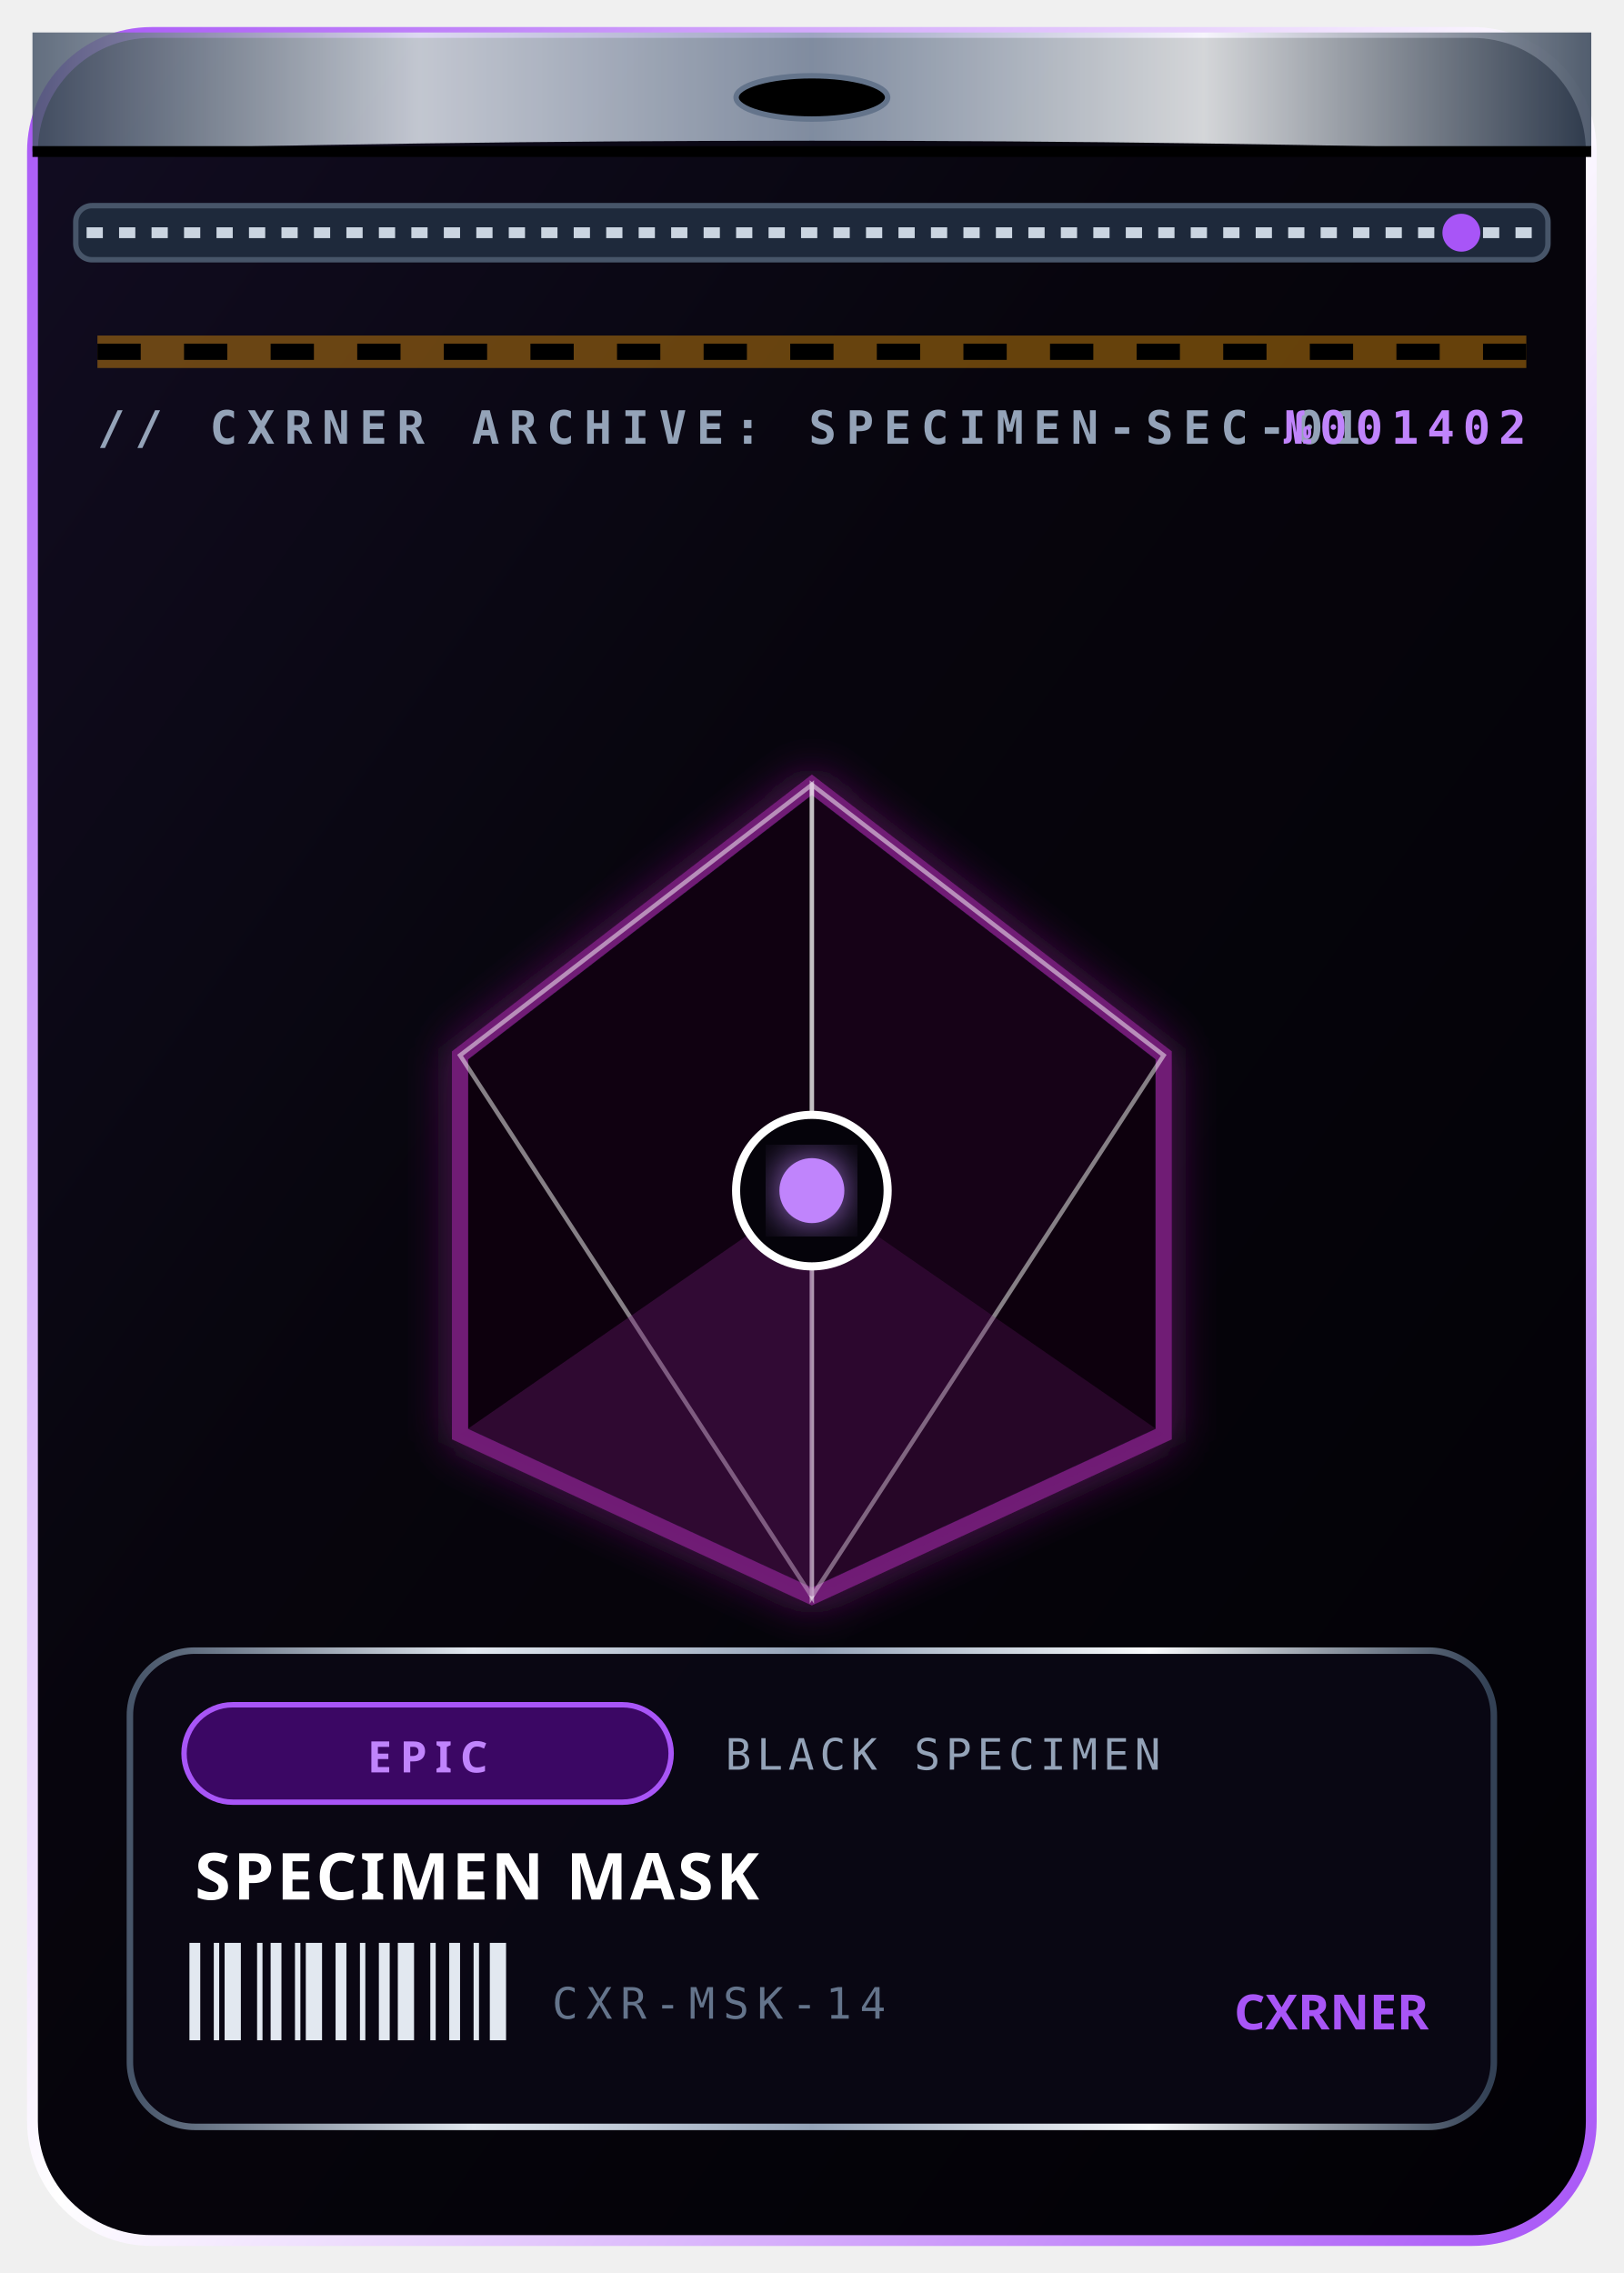
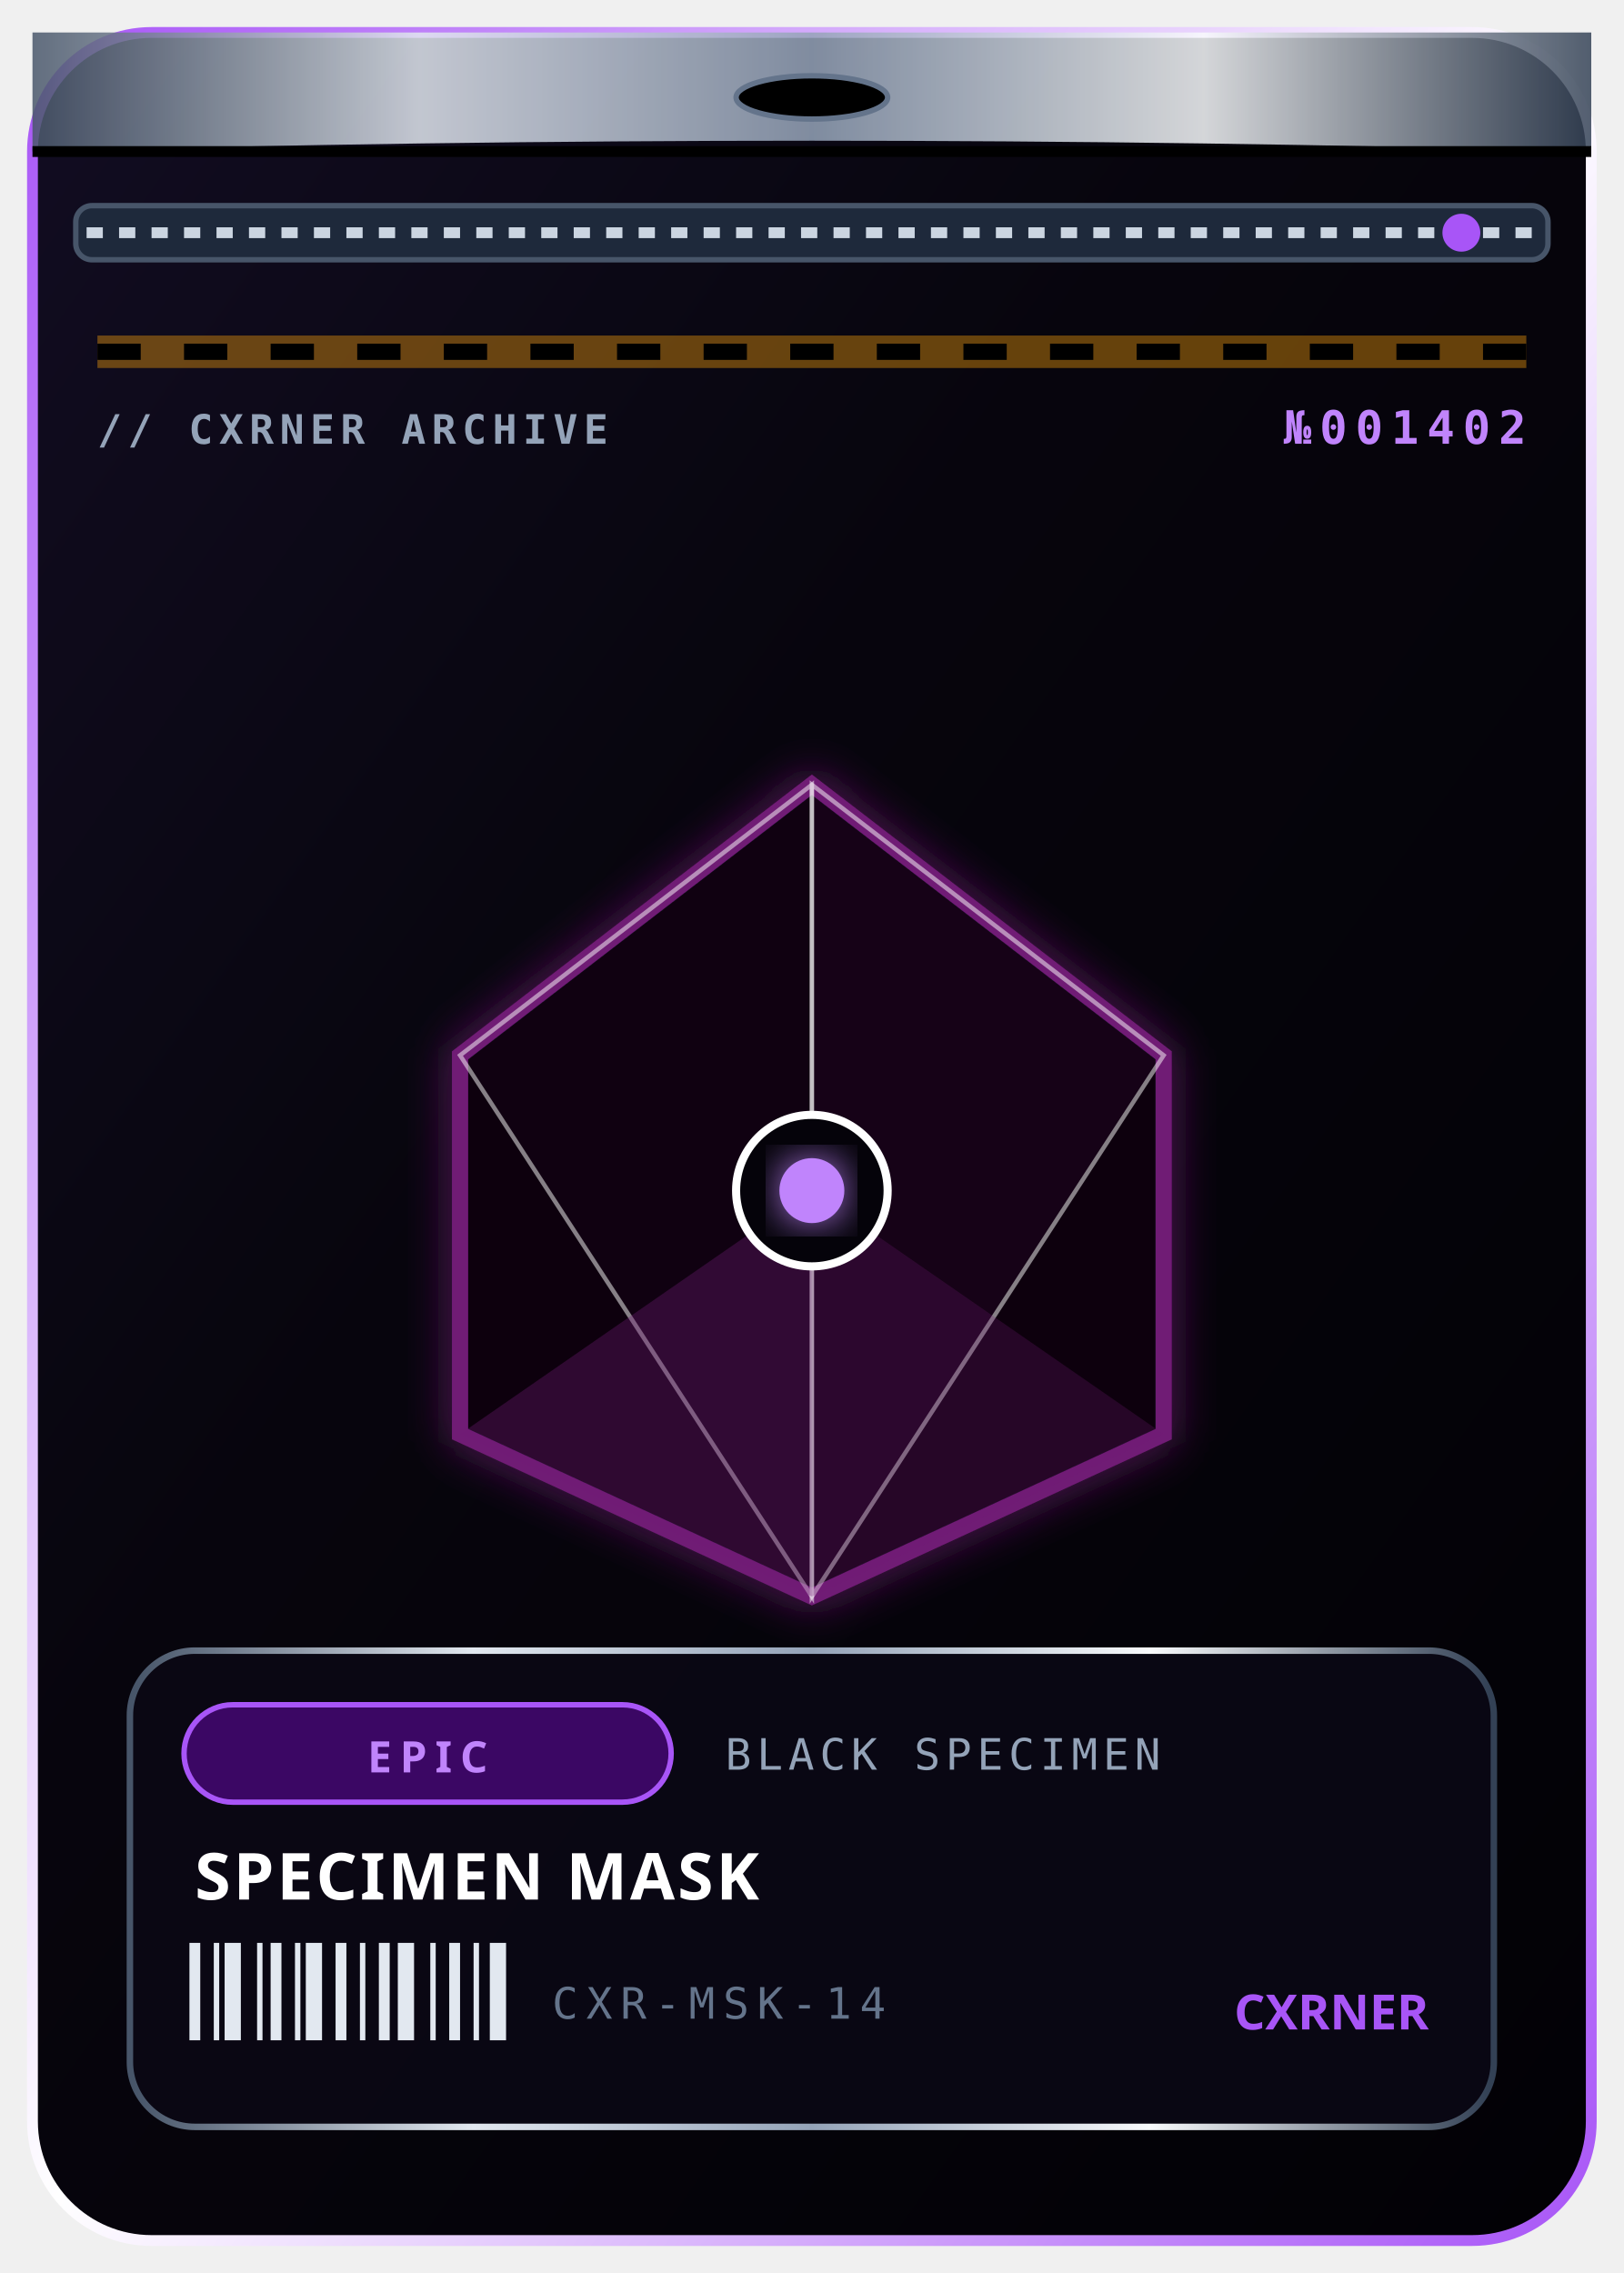
- <svg xmlns="http://www.w3.org/2000/svg" viewBox="0 0 300 420" width="100%" height="100%">
+ <svg xmlns="http://www.w3.org/2000/svg" viewBox="0 0 300 420" width="300" height="420">
  <defs>
    <filter id="glow" x="-20%" y="-20%" width="140%" height="140%">
      <feGaussianBlur stdDeviation="4" result="blur" />
      <feComposite in="SourceGraphic" in2="blur" operator="over" />
    </filter>
    <linearGradient id="bg_grad" x1="0%" y1="0%" x2="100%" y2="100%">
      <stop offset="0%" stop-color="#120D22" />
      <stop offset="40%" stop-color="#07050D" />
      <stop offset="100%" stop-color="#020105" />
    </linearGradient>
    <linearGradient id="foil_metal" x1="0%" y1="0%" x2="100%" y2="0%">
      <stop offset="0%" stop-color="#475569" />
      <stop offset="25%" stop-color="#E2E8F0" />
      <stop offset="50%" stop-color="#94A3B8" />
      <stop offset="75%" stop-color="#F8FAFC" />
      <stop offset="100%" stop-color="#334155" />
    </linearGradient>
    <linearGradient id="rarity_border" x1="0%" y1="0%" x2="100%" y2="100%">
      <stop offset="0%" stop-color="#A855F7" />
      <stop offset="50%" stop-color="#FFFFFF" />
      <stop offset="100%" stop-color="#A855F7" />
    </linearGradient>
  </defs>
  <rect x="6" y="6" width="288" height="408" rx="22" fill="url(#bg_grad)" stroke="url(#rarity_border)" stroke-width="2" />
  <path d="M 6 28 Q 150 24 294 28 L 294 6 Q 150 6 6 6 Z" fill="url(#foil_metal)" opacity="0.85" />
  <line x1="6" y1="28" x2="294" y2="28" stroke="#000000" stroke-width="2" />
  <ellipse cx="150" cy="18" rx="14" ry="4" fill="#000000" stroke="#64748B" stroke-width="1" />
  <rect x="14" y="38" width="272" height="10" rx="3" fill="#1E293B" stroke="#475569" stroke-width="1" />
  <line x1="16" y1="43" x2="284" y2="43" stroke="#CBD5E1" stroke-width="2" stroke-dasharray="3,3" />
  <circle cx="270" cy="43" r="3.5" fill="#A855F7" />
  <g transform="translate(18, 62)">
    <rect x="0" y="0" width="264" height="6" fill="#F59E0B" opacity="0.4" />
    <line x1="0" y1="3" x2="264" y2="3" stroke="#000000" stroke-width="3" stroke-dasharray="8,8" />
-     <text x="0" y="20" font-family="'Space Grotesk', monospace" font-size="8.5" font-weight="700" fill="#94A3B8" letter-spacing="1.8">
-       // CXRNER ARCHIVE: SPECIMEN-SEC-01
+     <text x="0" y="20" font-family="'Space Grotesk', monospace" font-size="7.5" font-weight="700" fill="#94A3B8" letter-spacing="1.1">
+       // CXRNER ARCHIVE
    </text>
    <text x="264" y="20" font-family="'Space Grotesk', monospace" font-size="8.5" font-weight="700" fill="#C084FC" letter-spacing="1.5" text-anchor="end">
      №001402
    </text>
  </g>
  <g transform="translate(150, 220)">
    <polygon points="0,-75 65,-25 65,45 0,75 -65,45 -65,-25" fill="#090611" stroke="#701A75" stroke-width="3" filter="url(#glow)" />
    <polygon points="0,-75 0,75 65,-25" fill="#701A75" fill-opacity="0.18" stroke="#FFFFFF" stroke-width="0.8" opacity="0.5" />
    <polygon points="0,-75 0,75 -65,-25" fill="#701A75" fill-opacity="0.08" stroke="#FFFFFF" stroke-width="0.8" opacity="0.5" />
    <polygon points="0,0 65,45 0,75" fill="#701A75" fill-opacity="0.25" />
    <polygon points="0,0 -65,45 0,75" fill="#701A75" fill-opacity="0.35" />
    <circle cx="0" cy="0" r="14" fill="#05030A" stroke="#FFFFFF" stroke-width="1.5" />
    <circle cx="0" cy="0" r="6" fill="#C084FC" filter="url(#glow)" />
  </g>
  <g transform="translate(24, 305)">
    <rect x="0" y="0" width="252" height="88" rx="12" fill="#0A0814" fill-opacity="0.9" stroke="url(#foil_metal)" stroke-width="1.2" />
    <rect x="10" y="10" width="90" height="18" rx="9" fill="#3B0764" stroke="#A855F7" stroke-width="1" />
    <text x="55" y="22.5" font-family="'Unbounded', sans-serif" font-weight="800" font-size="8" fill="#C084FC" letter-spacing="1.5" text-anchor="middle">
      EPIC
    </text>
    <text x="110" y="22" font-family="'Space Grotesk', monospace" font-size="8" fill="#94A3B8" letter-spacing="1">
      BLACK SPECIMEN
    </text>
    <text x="12" y="46" font-family="'Unbounded', sans-serif" font-weight="900" font-size="12" fill="#FFFFFF" letter-spacing="0.5">
      SPECIMEN MASK
    </text>
    <g transform="translate(12, 54)">
      <line x1="0" y1="0" x2="0" y2="18" stroke="#E2E8F0" stroke-width="2" />
      <line x1="4" y1="0" x2="4" y2="18" stroke="#E2E8F0" stroke-width="1" />
      <line x1="7" y1="0" x2="7" y2="18" stroke="#E2E8F0" stroke-width="3" />
      <line x1="12" y1="0" x2="12" y2="18" stroke="#E2E8F0" stroke-width="1" />
      <line x1="15" y1="0" x2="15" y2="18" stroke="#E2E8F0" stroke-width="2" />
      <line x1="19" y1="0" x2="19" y2="18" stroke="#E2E8F0" stroke-width="1" />
      <line x1="22" y1="0" x2="22" y2="18" stroke="#E2E8F0" stroke-width="3" />
      <line x1="27" y1="0" x2="27" y2="18" stroke="#E2E8F0" stroke-width="2" />
      <line x1="31" y1="0" x2="31" y2="18" stroke="#E2E8F0" stroke-width="1" />
      <line x1="35" y1="0" x2="35" y2="18" stroke="#E2E8F0" stroke-width="2" />
      <line x1="39" y1="0" x2="39" y2="18" stroke="#E2E8F0" stroke-width="3" />
      <line x1="44" y1="0" x2="44" y2="18" stroke="#E2E8F0" stroke-width="1" />
      <line x1="48" y1="0" x2="48" y2="18" stroke="#E2E8F0" stroke-width="2" />
      <line x1="52" y1="0" x2="52" y2="18" stroke="#E2E8F0" stroke-width="1" />
      <line x1="56" y1="0" x2="56" y2="18" stroke="#E2E8F0" stroke-width="3" />
      <text x="66" y="14" font-family="'Space Grotesk', monospace" font-size="8" fill="#64748B" letter-spacing="1.5">
        CXR-MSK-14
      </text>
    </g>
    <text x="240" y="70" font-family="'Unbounded', sans-serif" font-weight="900" font-size="9" fill="#A855F7" text-anchor="end">
      CXRNER
    </text>
  </g>
</svg>
